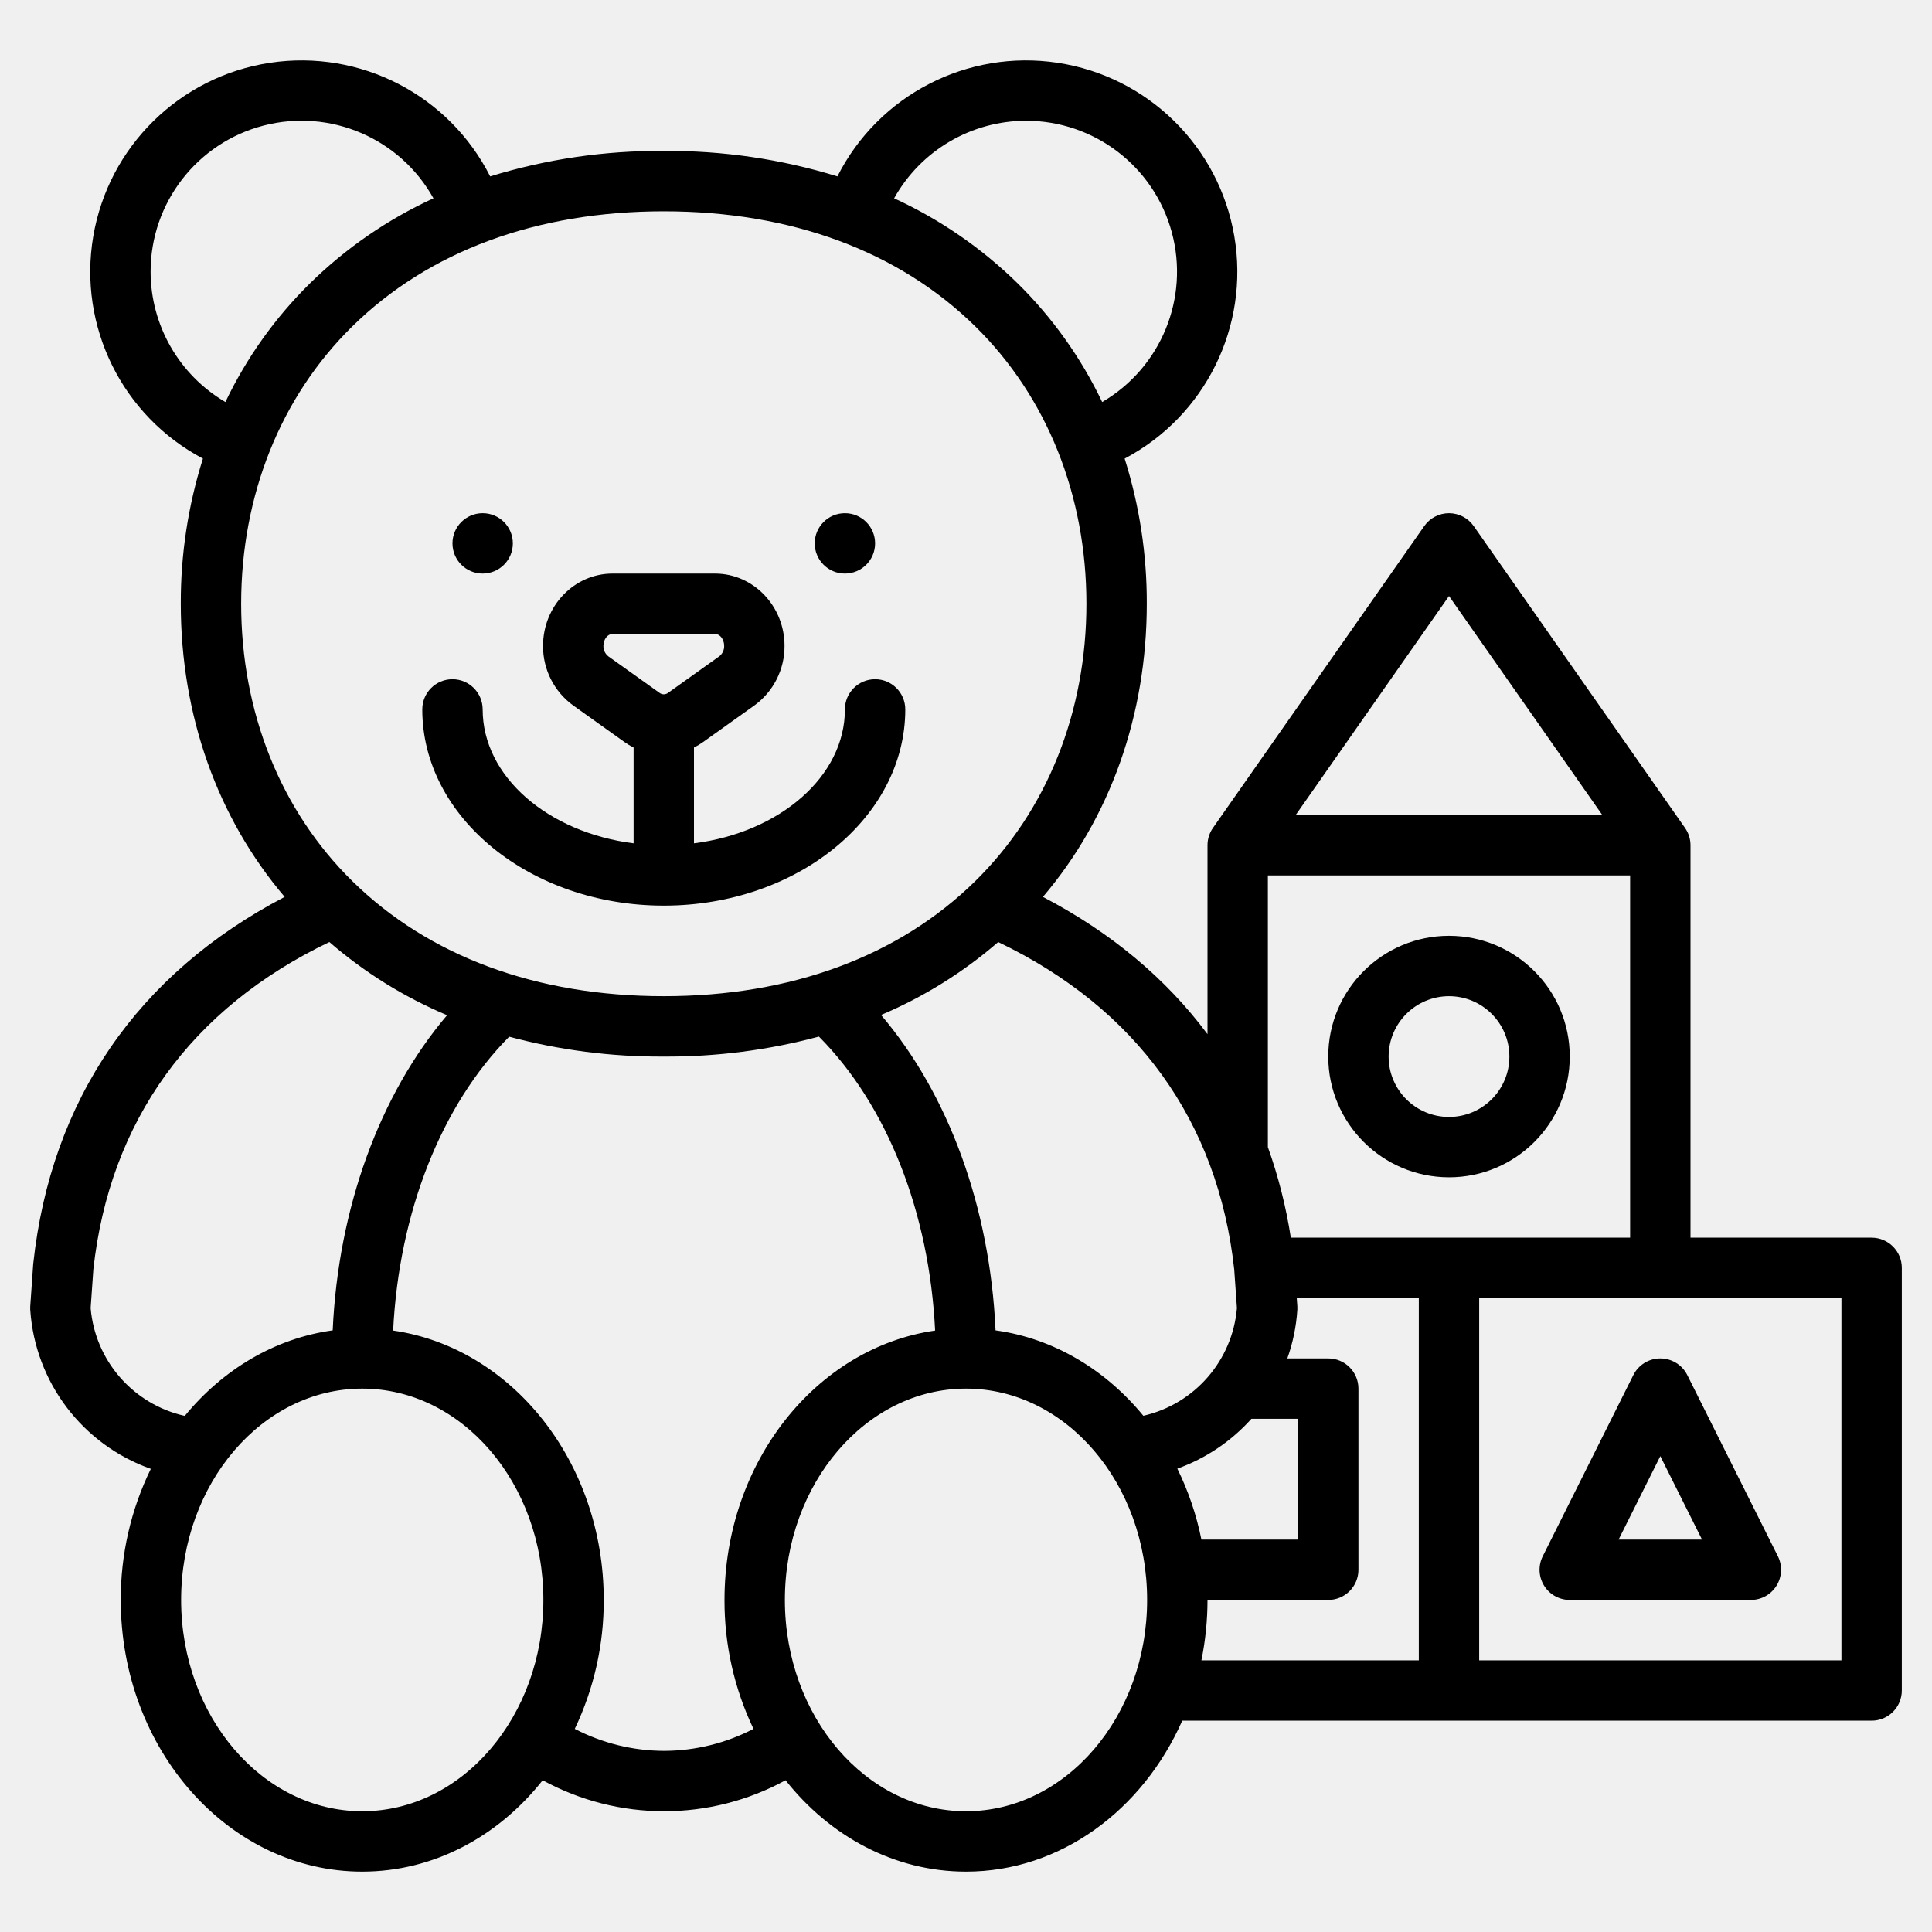
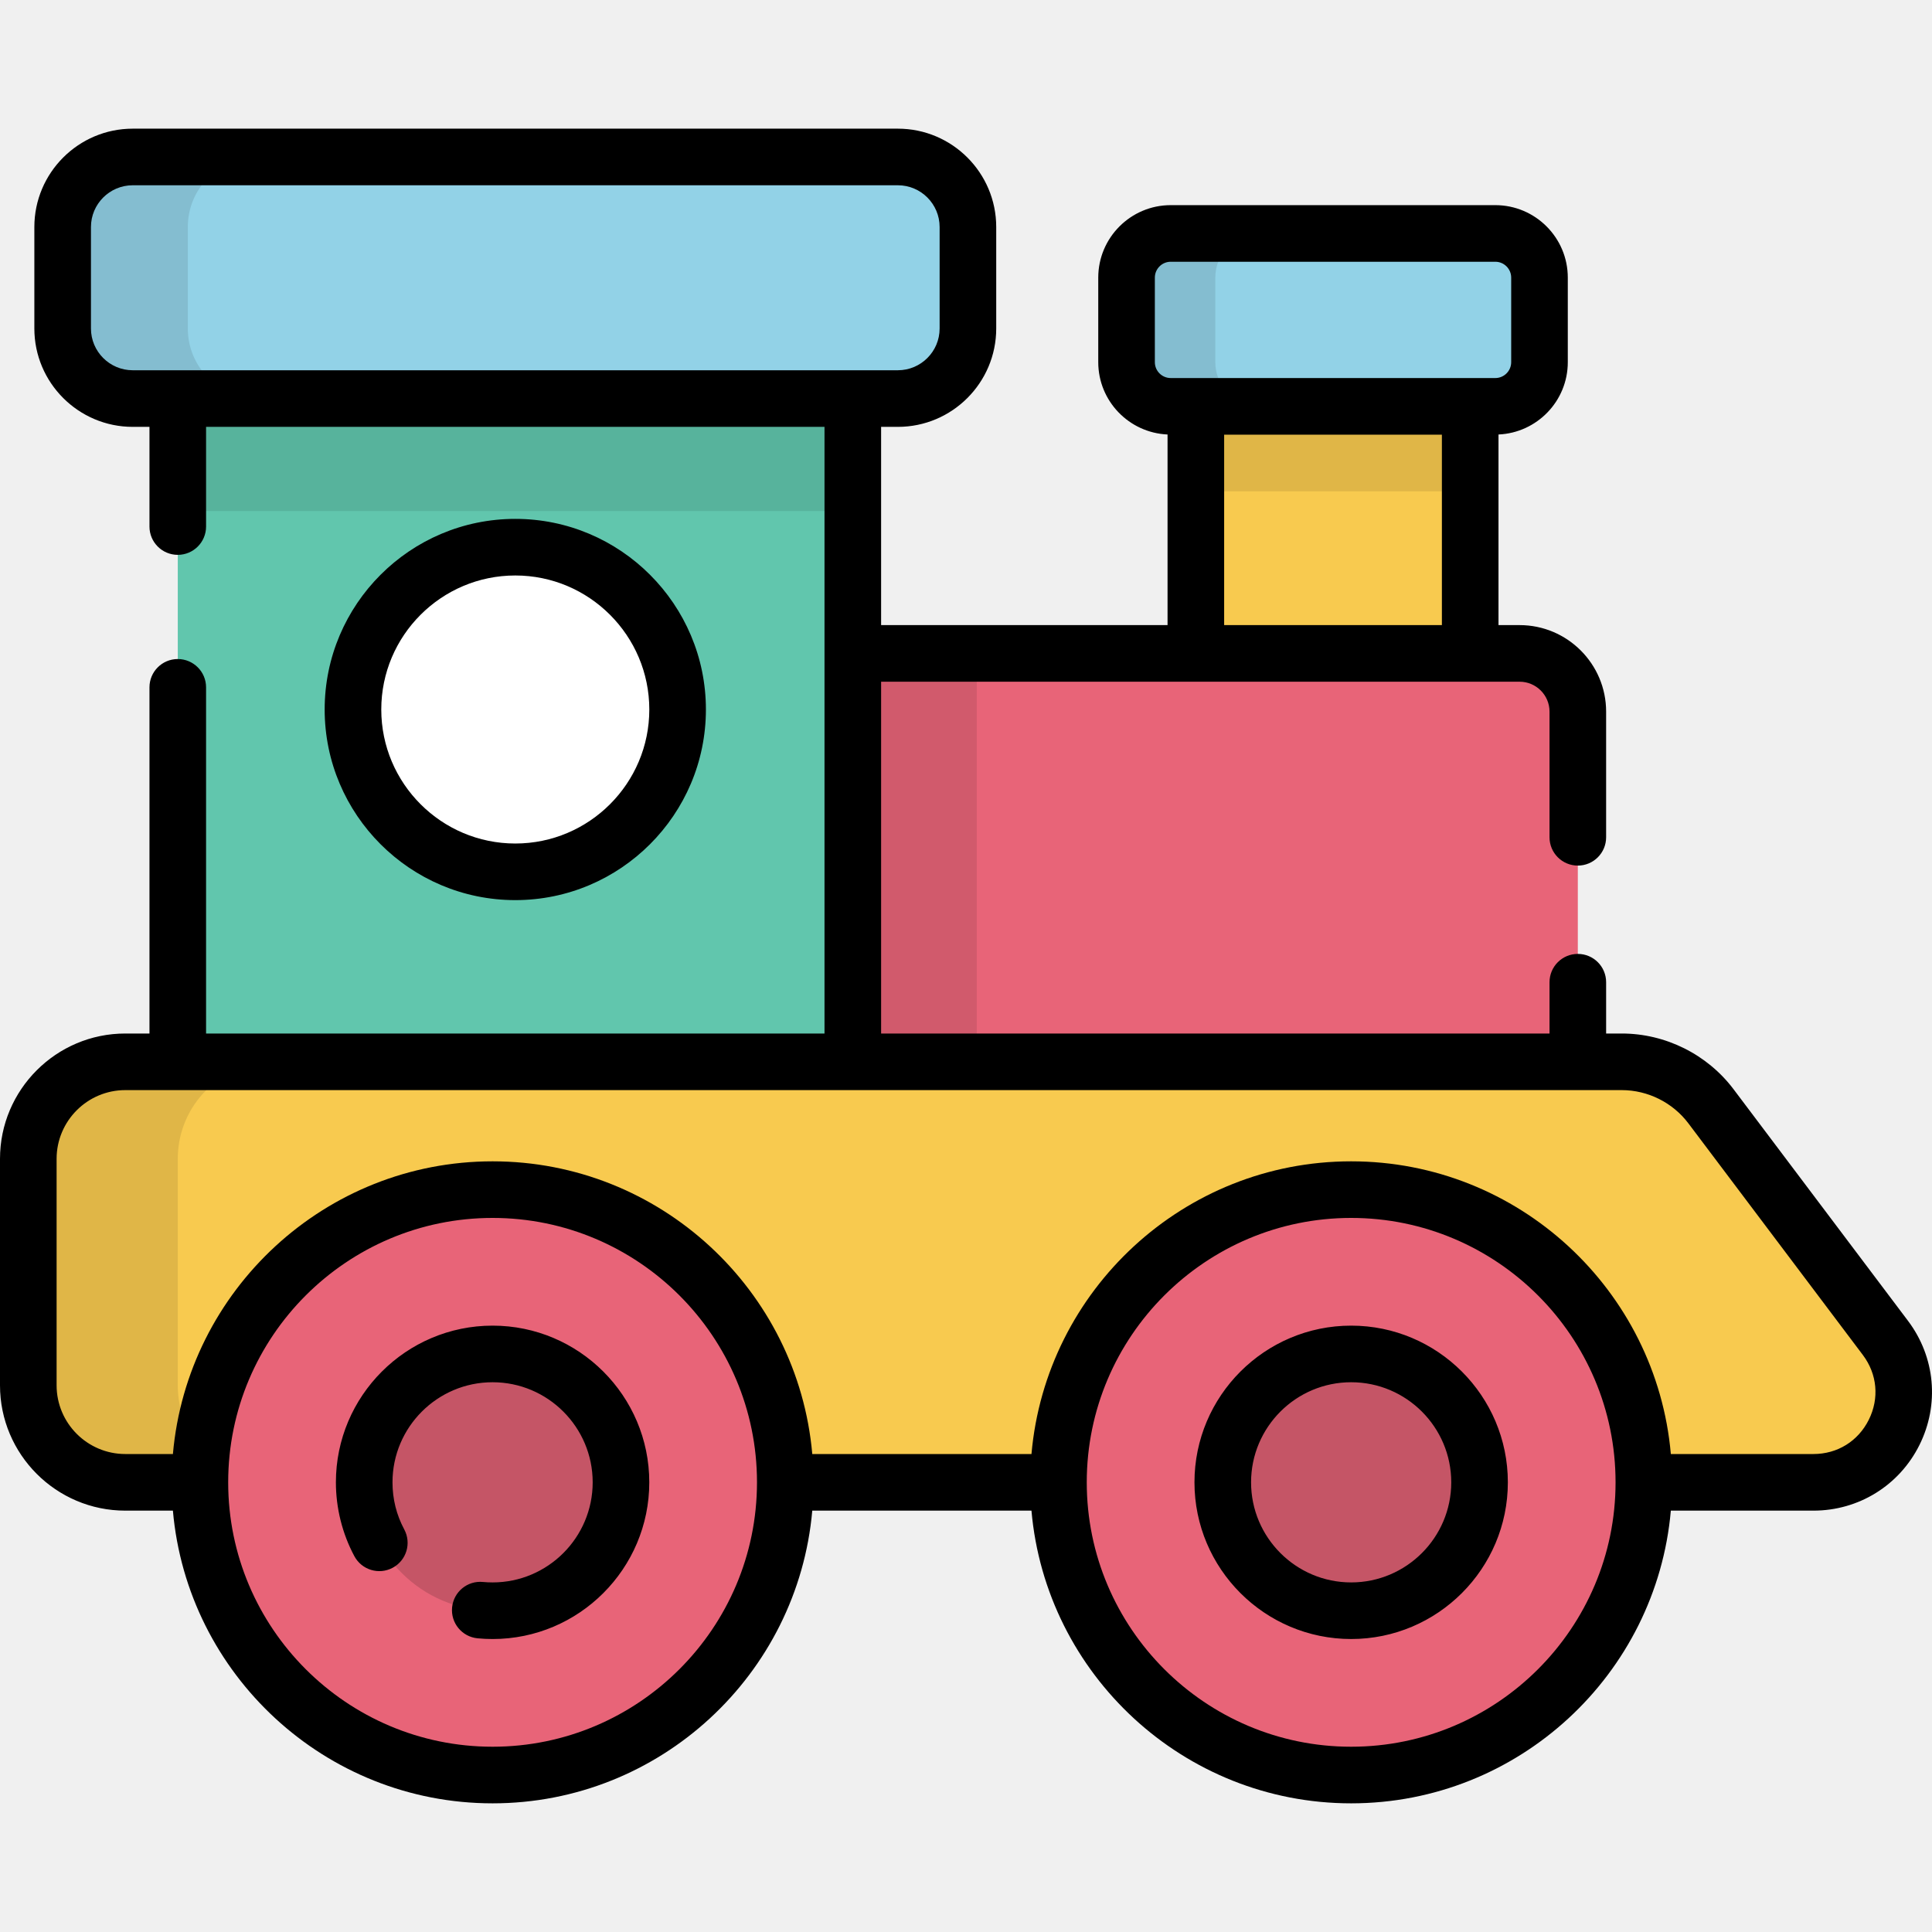
- <svg xmlns="http://www.w3.org/2000/svg" id="Outline" viewBox="0 0 512 512" width="512" height="512">
-   <path d="M175.91,240c35.29,0,64-23.327,64-52a8,8,0,0,0-16,0c0,17.806-17.329,32.625-40,35.49V198.1a18.079,18.079,0,0,0,2.428-1.459l13.577-9.689h0a19.373,19.373,0,0,0,7.994-15.794c0-10.562-8.264-19.155-18.422-19.155H162.332c-10.158,0-18.422,8.593-18.422,19.155a19.373,19.373,0,0,0,7.994,15.794l13.577,9.689a17.986,17.986,0,0,0,2.429,1.459V223.49c-22.671-2.865-40-17.684-40-35.49a8,8,0,0,0-16,0C111.91,216.673,140.62,240,175.91,240ZM161.2,173.926a3.407,3.407,0,0,1-1.288-2.771c0-1.71,1.11-3.155,2.422-3.155h27.156c1.313,0,2.422,1.445,2.422,3.155a3.408,3.408,0,0,1-1.289,2.771l-13.577,9.688a1.859,1.859,0,0,1-2.269,0Z" />
-   <circle cx="223.91" cy="144" r="8" />
-   <circle cx="127.91" cy="144" r="8" />
-   <path d="M384,312a32,32,0,1,0-32-32A32.036,32.036,0,0,0,384,312Zm0-48a16,16,0,1,1-16,16A16.019,16.019,0,0,1,384,264Z" />
-   <path d="M496,328H448V224a7.957,7.957,0,0,0-1.45-4.585l0,0-56-80a8,8,0,0,0-13.108,0l-56,80,0,0A7.957,7.957,0,0,0,320,224v50.063c-10.955-14.728-25.571-26.948-43.618-36.374C294.2,216.745,303.91,189.531,303.91,160a126.381,126.381,0,0,0-5.867-38.468,56,56,0,1,0-76.12-74.785A152.28,152.28,0,0,0,175.91,40,152.242,152.242,0,0,0,129.9,46.748a56,56,0,1,0-76.121,74.784A126.381,126.381,0,0,0,47.91,160c0,29.531,9.714,56.746,27.529,77.689-38.948,20.342-61.912,53.705-66.623,97.139-.01.1-.02.2-.027.3L8.02,346.11a7.69,7.69,0,0,0,0,1.084,48.1,48.1,0,0,0,31.946,42.068A78.657,78.657,0,0,0,32,424c0,39.7,28.71,72,64,72,19,0,36.083-9.372,47.815-24.212a67.177,67.177,0,0,0,64.37,0C219.917,486.628,237,496,256,496c25.076,0,46.817-16.316,57.309-40H496a8,8,0,0,0,8-8V336A8,8,0,0,0,496,328ZM384,157.95,424.635,216h-81.27ZM336,232h96v96H342.083A130.231,130.231,0,0,0,336,304ZM312.007,389.206A48.3,48.3,0,0,0,331.641,376H344v32H318.387A77.169,77.169,0,0,0,312.007,389.206Zm15.073-52.8.72,10.253A32.064,32.064,0,0,1,303,375.2c-10.029-12.215-23.76-20.512-39.169-22.638-1.457-32.539-12.425-62.563-30.345-83.583a116.946,116.946,0,0,0,31.047-19.324C301.178,267.209,322.77,297.092,327.08,336.4ZM271.91,32a40,40,0,0,1,20.18,74.544,111.67,111.67,0,0,0-22.4-31.444,115.713,115.713,0,0,0-32.737-22.546A40.089,40.089,0,0,1,271.91,32Zm-232,40a40,40,0,0,1,74.961-19.446A115.682,115.682,0,0,0,82.134,75.1a111.642,111.642,0,0,0-22.4,31.443A40.09,40.09,0,0,1,39.91,72ZM93.353,86.508C113.649,66.55,142.2,56,175.91,56s62.261,10.55,82.558,30.509c18.986,18.67,29.442,44.769,29.442,73.491s-10.456,54.821-29.442,73.491C238.171,253.45,209.623,264,175.91,264s-62.261-10.55-82.557-30.508C74.366,214.821,63.91,188.722,63.91,160S74.366,105.179,93.353,86.508ZM24.021,346.657l.718-10.254c4.311-39.312,25.9-69.195,62.547-86.751a116.968,116.968,0,0,0,31.195,19.386c-17.867,21.026-28.847,51.138-30.312,83.52C72.746,354.686,59,363,48.971,375.23A32.063,32.063,0,0,1,24.021,346.657ZM96,480c-26.468,0-48-25.121-48-56s21.532-56,48-56,48,25.121,48,56S122.468,480,96,480Zm80-16a51.7,51.7,0,0,1-23.68-5.83A78.736,78.736,0,0,0,160,424c0-36.578-24.377-66.851-55.812-71.39,1.538-31.2,12.747-59.72,30.746-77.876A154.918,154.918,0,0,0,175.91,280a154.862,154.862,0,0,0,41.111-5.3c18.056,18.151,29.265,46.558,30.794,77.912C216.379,357.147,192,387.42,192,424a78.736,78.736,0,0,0,7.68,34.17A51.7,51.7,0,0,1,176,464Zm80,16c-26.468,0-48-25.121-48-56s21.532-56,48-56,48,25.121,48,56S282.468,480,256,480Zm64-56h32a8,8,0,0,0,8-8V368a8,8,0,0,0-8-8H341.157a47.615,47.615,0,0,0,2.646-12.806,8,8,0,0,0,0-1.084l-.148-2.11H376v96H318.387A80.464,80.464,0,0,0,320,424Zm168,16H392V344h96Z" />
-   <path d="M416,424h48a8,8,0,0,0,7.155-11.578l-24-48a8,8,0,0,0-14.31,0l-24,48A8,8,0,0,0,416,424Zm24-38.111L451.056,408H428.944Z" />
+ <svg xmlns="http://www.w3.org/2000/svg" version="1.1" id="Capa_1" x="0px" y="0px" viewBox="0 0 512 512" style="enable-background:new 0 0 512 512;" xml:space="preserve">
+   <path style="fill:#E86478;" d="M418.138,281.393H226.003V173.16H402.71c8.521,0,15.428,6.908,15.428,15.428V281.393z" />
+   <path style="fill:#F8CA4F;" d="M429.781,281.393H33.21c-14.199,0-25.71,11.51-25.71,25.71v60.021c0,14.198,11.51,25.71,25.71,25.71  h447.369c19.711,0,30.942-22.522,19.084-38.266l-46.231-61.38C447.837,285.76,439.079,281.393,429.781,281.393z" />
+   <path style="opacity:0.1;enable-background:new    ;" d="M47.111,367.122v-60.021c0-14.199,11.51-25.71,25.71-25.71H33.21  c-14.199,0-25.71,11.51-25.71,25.71v60.021c0,14.199,11.51,25.71,25.71,25.71h39.611C58.622,392.832,47.111,381.322,47.111,367.122z  " />
+   <circle style="fill:#E86478;" cx="130.544" cy="392.83" r="77.572" />
+   <circle style="opacity:0.15;enable-background:new    ;" cx="130.544" cy="392.83" r="34.021" />
+   <circle style="fill:#E86478;" cx="358.07" cy="392.83" r="77.572" />
+   <circle style="opacity:0.15;enable-background:new    ;" cx="358.07" cy="392.83" r="34.021" />
+   <rect x="47.111" y="105.622" style="fill:#61C6AD;" width="178.895" height="175.775" />
+   <rect x="47.111" y="105.622" style="opacity:0.1;enable-background:new    ;" width="178.895" height="29.802" />
+   <path style="fill:#92D2E7;" d="M237.943,41.597H35.171c-10.254,0-18.567,8.312-18.567,18.567v26.891  c0,10.254,8.313,18.567,18.567,18.567h202.772c10.254,0,18.566-8.312,18.566-18.567V60.164  C256.51,49.91,248.197,41.597,237.943,41.597z" />
+   <path style="opacity:0.1;enable-background:new    ;" d="M49.773,87.055V60.164c0-10.254,8.312-18.567,18.567-18.567H35.171  c-10.254,0-18.567,8.312-18.567,18.567v26.891c0,10.254,8.312,18.567,18.567,18.567H68.34  C58.086,105.621,49.773,97.309,49.773,87.055z" />
+   <rect x="316.909" y="107.682" style="fill:#F8CA4F;" width="72.702" height="65.472" />
+   <rect x="316.909" y="107.682" style="opacity:0.1;enable-background:new    ;" width="72.702" height="22.519" />
+   <path style="fill:#92D2E7;" d="M396.276,107.686h-86.022c-6.464,0-11.705-5.24-11.705-11.705v-22.41  c0-6.464,5.24-11.705,11.705-11.705h86.022c6.464,0,11.705,5.24,11.705,11.705v22.411  C407.981,102.446,402.74,107.686,396.276,107.686z" />
+   <path style="opacity:0.1;enable-background:new    ;" d="M322.071,95.981v-22.41c0-6.464,5.24-11.705,11.705-11.705h-23.523  c-6.464,0-11.705,5.24-11.705,11.705v22.411c0,6.464,5.24,11.705,11.705,11.705h23.523  C327.311,107.686,322.071,102.446,322.071,95.981z" />
+   <circle style="fill:#FFFFFF;" cx="136.554" cy="188.024" r="43.021" />
+   <rect x="226.006" y="173.164" style="opacity:0.1;enable-background:new    ;" width="32.841" height="108.233" />
+   <path d="M358.071,351.307c-22.897,0-41.525,18.629-41.525,41.525c0,22.897,18.629,41.525,41.525,41.525  c22.897,0,41.525-18.629,41.525-41.525C399.596,369.935,380.967,351.307,358.071,351.307z M358.071,419.357  c-14.626,0-26.525-11.898-26.525-26.525s11.899-26.525,26.525-26.525s26.525,11.898,26.525,26.525  C384.596,407.458,372.696,419.357,358.071,419.357z M130.541,351.307c-22.897,0-41.525,18.629-41.525,41.525  c0,6.821,1.692,13.589,4.893,19.571c1.955,3.651,6.499,5.029,10.152,3.073c3.652-1.954,5.028-6.499,3.074-10.151  c-2.069-3.866-3.119-8.069-3.119-12.492c0-14.626,11.899-26.525,26.525-26.525c14.626,0,26.526,11.898,26.526,26.525  c0,14.626-11.899,26.525-26.526,26.525c-0.856,0-1.715-0.04-2.553-0.12c-4.123-0.404-7.785,2.631-8.179,6.754  c-0.393,4.123,2.63,7.784,6.754,8.178c1.309,0.125,2.647,0.189,3.978,0.189c22.898,0,41.526-18.629,41.526-41.525  C172.067,369.935,153.438,351.307,130.541,351.307z M187.073,188.025c0-27.855-22.662-50.516-50.516-50.516  S86.04,160.171,86.04,188.025s22.662,50.516,50.516,50.516S187.073,215.88,187.073,188.025z M101.042,188.025  c0-19.584,15.932-35.516,35.516-35.516s35.516,15.932,35.516,35.516s-15.932,35.516-35.516,35.516S101.042,207.609,101.042,188.025z   M505.654,350.054l-46.231-61.378c-6.971-9.257-18.052-14.783-29.641-14.783h-4.142v-13.598c0-4.143-3.358-7.5-7.5-7.5  c-4.142,0-7.5,3.357-7.5,7.5v13.598H233.504v-93.232h169.207c4.372,0,7.928,3.557,7.928,7.928v33.301c0,4.143,3.358,7.5,7.5,7.5  c4.142,0,7.5-3.357,7.5-7.5v-33.301c0-12.643-10.286-22.929-22.929-22.929h-5.593v-50.515c10.198-0.445,18.365-8.856,18.365-19.164  V73.571c0-10.59-8.615-19.206-19.206-19.206h-86.022c-10.589,0-19.206,8.615-19.206,19.206v22.41  c0,10.306,8.166,18.719,18.365,19.164v50.515h-75.91v-52.537h4.44c14.373,0,26.067-11.693,26.067-26.067V60.164  c0-14.373-11.693-26.067-26.067-26.067H35.171c-14.373,0-26.067,11.693-26.067,26.067v26.892c0,14.373,11.693,26.067,26.067,26.067  h4.44v26.419c0,4.143,3.358,7.5,7.5,7.5s7.5-3.357,7.5-7.5v-26.419h163.891v160.77H54.611v-91.741c0-4.143-3.358-7.5-7.5-7.5  s-7.5,3.357-7.5,7.5v91.741H33.21C14.897,273.893,0,288.79,0,307.103v60.022c0,18.311,14.897,33.209,33.21,33.209h12.611  c3.812,43.405,40.341,77.569,84.719,77.569s80.907-34.164,84.719-77.569h58.091c3.812,43.405,40.341,77.569,84.719,77.569  s80.907-34.164,84.719-77.569h37.788c11.981,0,22.745-6.66,28.092-17.381C514.017,372.229,512.862,359.624,505.654,350.054z   M382.116,165.66h-57.704v-50.473h57.704V165.66z M306.048,95.981v-22.41c0-2.318,1.886-4.205,4.205-4.205h86.022  c2.318,0,4.205,1.887,4.205,4.205v22.41c0,2.318-1.886,4.205-4.205,4.205h-86.022C307.935,100.186,306.048,98.3,306.048,95.981z   M35.171,98.122c-6.102,0-11.066-4.965-11.066-11.066V60.164c0-6.101,4.964-11.066,11.066-11.066h202.773  c6.102,0,11.066,4.965,11.066,11.066v26.892c0,6.102-4.964,11.066-11.066,11.066H35.171z M130.541,462.901  c-38.636,0-70.069-31.433-70.069-70.069s31.433-70.068,70.069-70.068s70.069,31.433,70.069,70.068  C200.609,431.469,169.177,462.901,130.541,462.901z M358.071,462.901c-38.636,0-70.069-31.433-70.069-70.069  s31.433-70.068,70.069-70.068s70.069,31.433,70.069,70.068C428.14,431.469,396.707,462.901,358.071,462.901z M495.247,376.257  c-2.834,5.683-8.317,9.075-14.668,9.075H442.79c-3.812-43.405-40.341-77.568-84.719-77.568s-80.907,34.163-84.719,77.568h-58.091  c-3.812-43.405-40.341-77.568-84.719-77.568s-80.907,34.163-84.719,77.568H33.21c-10.041,0-18.209-8.168-18.209-18.209v-60.022  c0-10.04,8.168-18.21,18.209-18.21h396.571c6.904,0,13.505,3.292,17.659,8.808l46.231,61.378  C497.492,364.151,498.082,370.573,495.247,376.257z" />
+   <g>
+ </g>
+   <g>
+ </g>
+   <g>
+ </g>
+   <g>
+ </g>
+   <g>
+ </g>
+   <g>
+ </g>
+   <g>
+ </g>
+   <g>
+ </g>
+   <g>
+ </g>
+   <g>
+ </g>
+   <g>
+ </g>
+   <g>
+ </g>
+   <g>
+ </g>
+   <g>
+ </g>
+   <g>
+ </g>
</svg>
